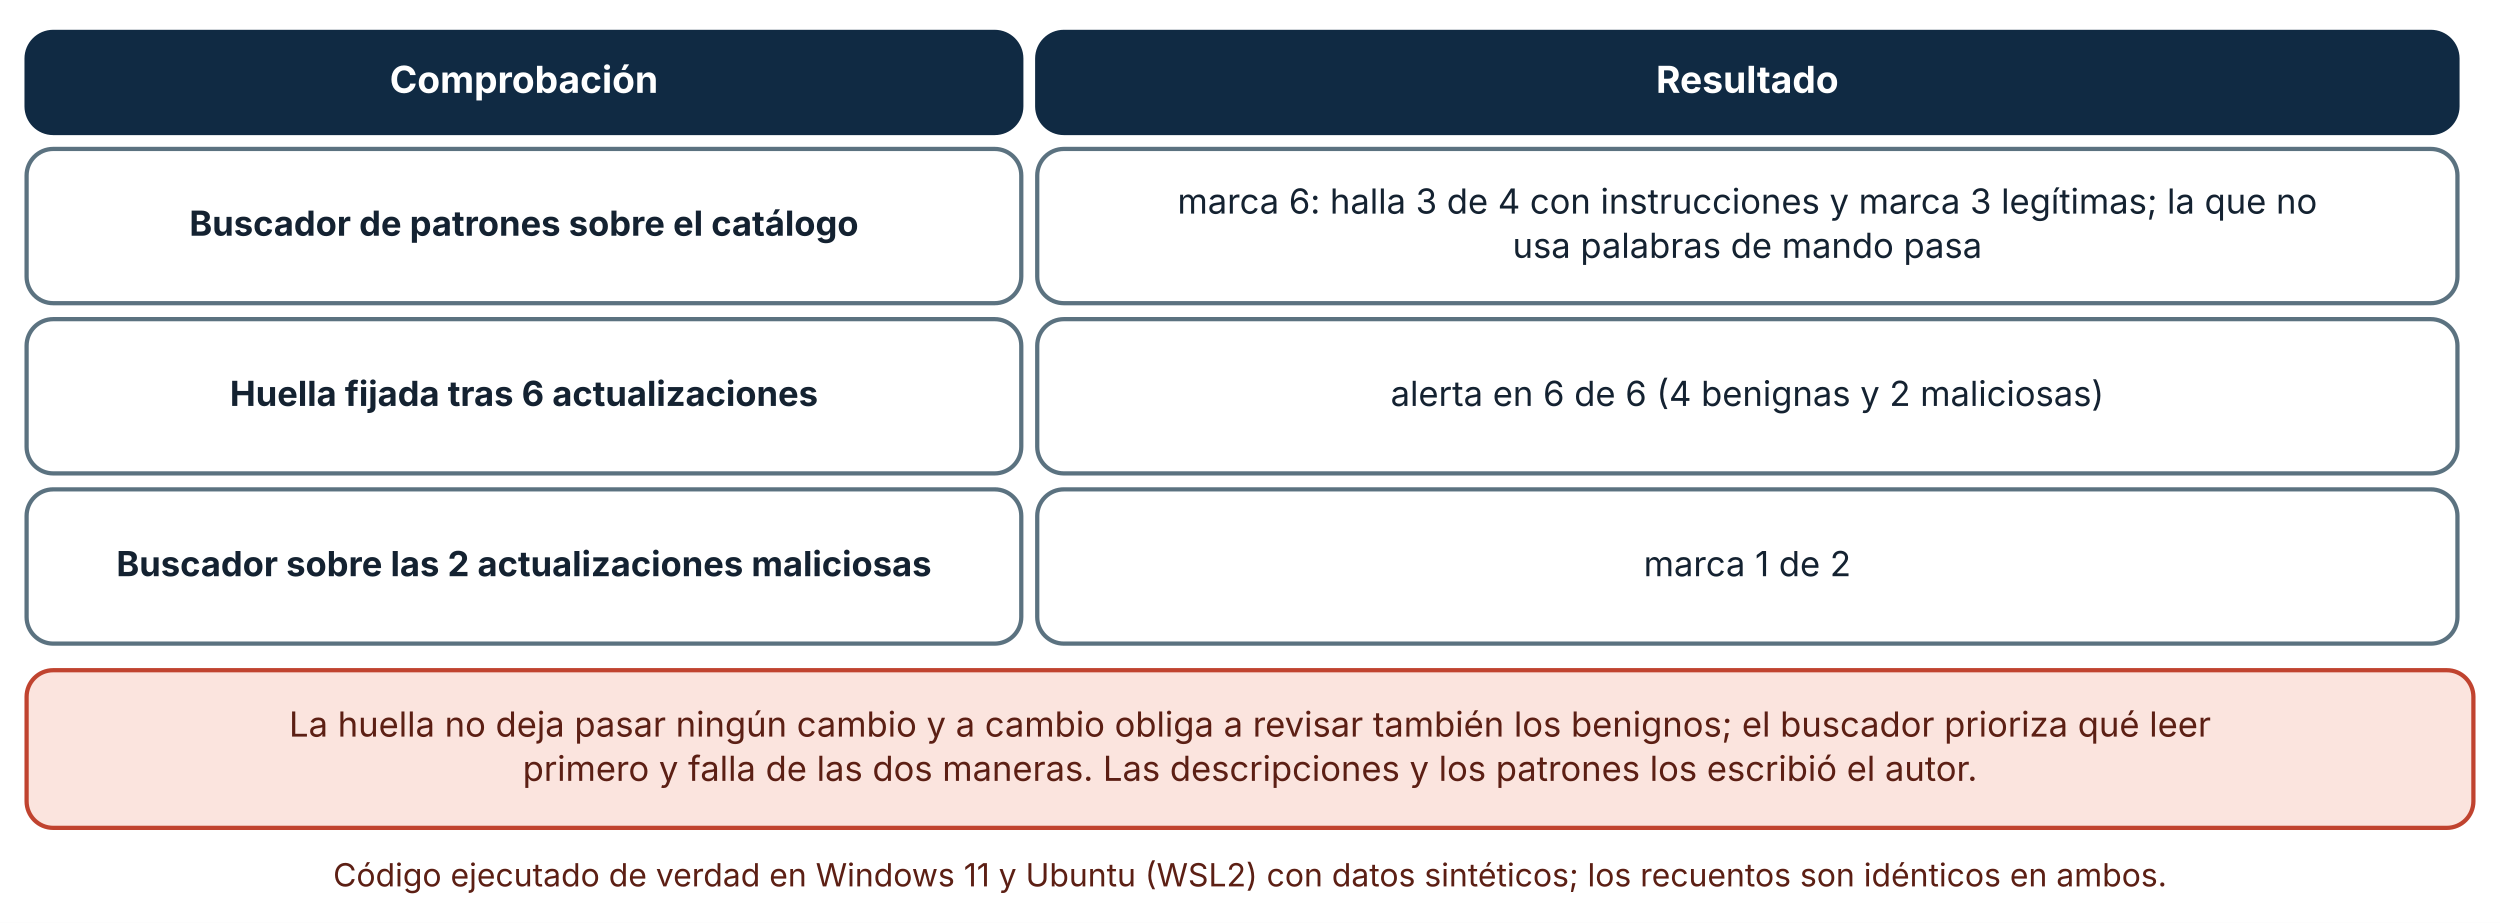
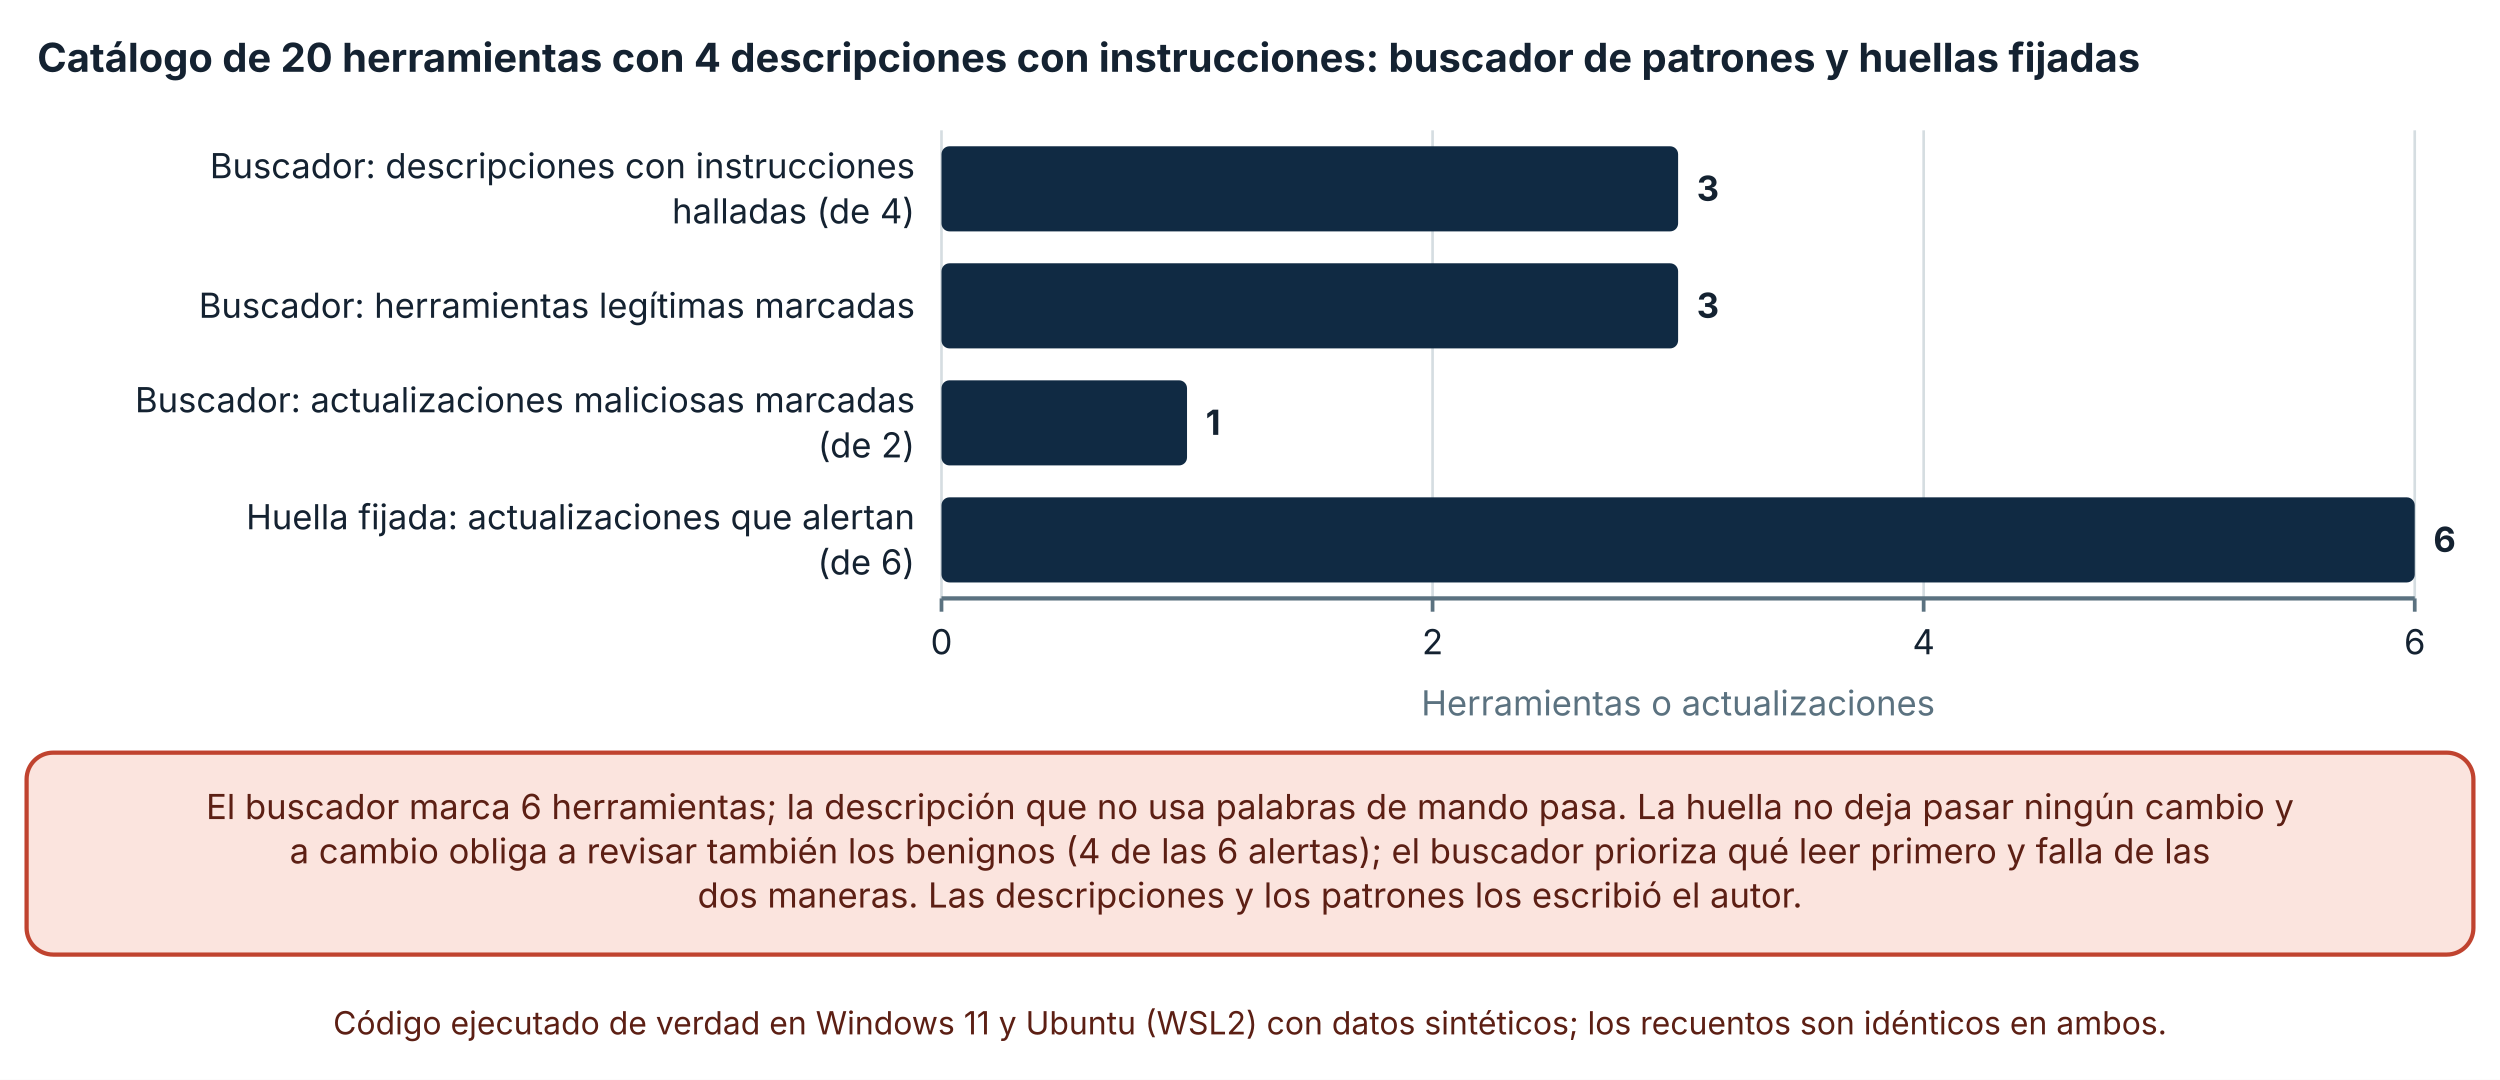
- <svg xmlns="http://www.w3.org/2000/svg" viewBox="0 0 940 347" width="940" height="347" role="img" aria-labelledby="t d" font-family="Inter, 'Segoe UI', system-ui, -apple-system, sans-serif">
+ <svg xmlns="http://www.w3.org/2000/svg" viewBox="0 0 940 406" width="940" height="406" role="img" aria-labelledby="t d" font-family="Inter, 'Segoe UI', system-ui, -apple-system, sans-serif">
  <defs>
    <marker id="arrow" viewBox="0 0 10 10" refX="9" refY="5" markerWidth="8" markerHeight="8" orient="auto-start-reverse">
      <path d="M0,0 L10,5 L0,10 z" fill="#32505f" />
    </marker>
    <marker id="arrow-coral" viewBox="0 0 10 10" refX="9" refY="5" markerWidth="8" markerHeight="8" orient="auto-start-reverse">
      <path d="M0,0 L10,5 L0,10 z" fill="#c0432f" />
    </marker>
  </defs>
-   <rect width="940" height="347" fill="#ffffff" />
-   <rect x="10" y="12" width="374" height="38" rx="10" fill="#102a43" stroke="#102a43" stroke-width="1.6" />
-   <text x="197" y="34.92" font-size="14" text-anchor="middle" font-weight="700" fill="#ffffff">
-     <tspan x="197" dy="0">Comprobación</tspan>
+   <rect width="940" height="406" fill="#ffffff" />
+   <text x="14" y="27" font-size="15" text-anchor="start" font-weight="700" fill="#142231">
+     <tspan x="14" dy="0">Catálogo de 20 herramientas con 4 descripciones con instrucciones: buscador de patrones y huellas fijadas</tspan>
  </text>
-   <rect x="390" y="12" width="534" height="38" rx="10" fill="#102a43" stroke="#102a43" stroke-width="1.6" />
-   <text x="657" y="34.92" font-size="14" text-anchor="middle" font-weight="700" fill="#ffffff">
-     <tspan x="657" dy="0">Resultado</tspan>
+   <line x1="354" y1="49" x2="354" y2="225" stroke="#d5dde1" stroke-width="1" />
+   <line x1="354" y1="225" x2="354" y2="230" stroke="#5b7280" stroke-width="1.4" />
+   <text x="354" y="246" font-size="13" text-anchor="middle" font-weight="400" fill="#142231">
+     <tspan x="354" dy="0">0</tspan>
  </text>
-   <rect x="10" y="56" width="374" height="58" rx="10" fill="#ffffff" stroke="#5b7280" stroke-width="1.6" />
-   <text x="197" y="88.64" font-size="13" text-anchor="middle" font-weight="700" fill="#142231">
-     <tspan x="197" dy="0">Buscador de patrones sobre el catálogo</tspan>
+   <line x1="538.647" y1="49" x2="538.647" y2="225" stroke="#d5dde1" stroke-width="1" />
+   <line x1="538.647" y1="225" x2="538.647" y2="230" stroke="#5b7280" stroke-width="1.4" />
+   <text x="538.647" y="246" font-size="13" text-anchor="middle" font-weight="400" fill="#142231">
+     <tspan x="538.647" dy="0">2</tspan>
  </text>
-   <rect x="390" y="56" width="534" height="58" rx="10" fill="#ffffff" stroke="#5b7280" stroke-width="1.6" />
-   <text x="657" y="80.32" font-size="13" text-anchor="middle" font-weight="400" fill="#142231">
-     <tspan x="657" dy="0">marca 6: halla 3 de 4 con instrucciones y marca 3 legítimas; la que no</tspan>
+   <line x1="723.293" y1="49" x2="723.293" y2="225" stroke="#d5dde1" stroke-width="1" />
+   <line x1="723.293" y1="225" x2="723.293" y2="230" stroke="#5b7280" stroke-width="1.4" />
+   <text x="723.293" y="246" font-size="13" text-anchor="middle" font-weight="400" fill="#142231">
+     <tspan x="723.293" dy="0">4</tspan>
  </text>
-   <text x="657" y="96.96" font-size="13" text-anchor="middle" font-weight="400" fill="#142231">
-     <tspan x="657" dy="0">usa palabras de mando pasa</tspan>
+   <line x1="907.94" y1="49" x2="907.94" y2="225" stroke="#d5dde1" stroke-width="1" />
+   <line x1="907.94" y1="225" x2="907.94" y2="230" stroke="#5b7280" stroke-width="1.4" />
+   <text x="907.94" y="246" font-size="13" text-anchor="middle" font-weight="400" fill="#142231">
+     <tspan x="907.94" dy="0">6</tspan>
  </text>
-   <rect x="10" y="120" width="374" height="58" rx="10" fill="#ffffff" stroke="#5b7280" stroke-width="1.6" />
-   <text x="197" y="152.64" font-size="13" text-anchor="middle" font-weight="700" fill="#142231">
-     <tspan x="197" dy="0">Huella fijada tras 6 actualizaciones</tspan>
+   <line x1="354" y1="225" x2="907.94" y2="225" stroke="#5b7280" stroke-width="1.6" />
+   <text x="344" y="67" font-size="13" text-anchor="end" font-weight="400" fill="#142231">
+     <tspan x="344" dy="0">Buscador: descripciones con instrucciones</tspan>
  </text>
-   <rect x="390" y="120" width="534" height="58" rx="10" fill="#ffffff" stroke="#5b7280" stroke-width="1.6" />
-   <text x="657" y="152.64" font-size="13" text-anchor="middle" font-weight="400" fill="#142231">
-     <tspan x="657" dy="0">alerta en 6 de 6 (4 benignas y 2 maliciosas)</tspan>
+   <text x="344" y="84" font-size="13" text-anchor="end" font-weight="400" fill="#142231">
+     <tspan x="344" dy="0">halladas (de 4)</tspan>
  </text>
-   <rect x="10" y="184" width="374" height="58" rx="10" fill="#ffffff" stroke="#5b7280" stroke-width="1.6" />
-   <text x="197" y="216.64" font-size="13" text-anchor="middle" font-weight="700" fill="#142231">
-     <tspan x="197" dy="0">Buscador sobre las 2 actualizaciones maliciosas</tspan>
+   <text x="344" y="119.5" font-size="13" text-anchor="end" font-weight="400" fill="#142231">
+     <tspan x="344" dy="0">Buscador: herramientas legítimas marcadas</tspan>
  </text>
-   <rect x="390" y="184" width="534" height="58" rx="10" fill="#ffffff" stroke="#5b7280" stroke-width="1.6" />
-   <text x="657" y="216.64" font-size="13" text-anchor="middle" font-weight="400" fill="#142231">
-     <tspan x="657" dy="0">marca 1 de 2</tspan>
+   <text x="344" y="155" font-size="13" text-anchor="end" font-weight="400" fill="#142231">
+     <tspan x="344" dy="0">Buscador: actualizaciones maliciosas marcadas</tspan>
  </text>
-   <rect x="10" y="252" width="920" height="59.28" rx="10" fill="#fbe4de" stroke="#c0432f" stroke-width="1.6" />
-   <text x="470" y="276.96" font-size="13" text-anchor="middle" font-weight="400" fill="#5c1f14">
-     <tspan x="470" dy="0">La huella no deja pasar ningún cambio y a cambio obliga a revisar también los benignos; el buscador prioriza qué leer</tspan>
+   <text x="344" y="172" font-size="13" text-anchor="end" font-weight="400" fill="#142231">
+     <tspan x="344" dy="0">(de 2)</tspan>
  </text>
-   <text x="470" y="293.6" font-size="13" text-anchor="middle" font-weight="400" fill="#5c1f14">
-     <tspan x="470" dy="0">primero y falla de las dos maneras. Las descripciones y los patrones los escribió el autor.</tspan>
+   <text x="344" y="199" font-size="13" text-anchor="end" font-weight="400" fill="#142231">
+     <tspan x="344" dy="0">Huella fijada: actualizaciones que alertan</tspan>
  </text>
-   <text x="470" y="333.28" font-size="12" text-anchor="middle" font-weight="400" fill="#5c1f14">
+   <text x="344" y="216" font-size="13" text-anchor="end" font-weight="400" fill="#142231">
+     <tspan x="344" dy="0">(de 6)</tspan>
+   </text>
+   <rect x="354" y="55" width="276.97" height="32" rx="3" fill="#102a43" />
+   <text x="637.97" y="75.5" font-size="13" text-anchor="start" font-weight="700" fill="#142231">
+     <tspan x="637.97" dy="0">3</tspan>
+   </text>
+   <rect x="354" y="99" width="276.97" height="32" rx="3" fill="#102a43" />
+   <text x="637.97" y="119.5" font-size="13" text-anchor="start" font-weight="700" fill="#142231">
+     <tspan x="637.97" dy="0">3</tspan>
+   </text>
+   <rect x="354" y="143" width="92.323" height="32" rx="3" fill="#102a43" />
+   <text x="453.323" y="163.5" font-size="13" text-anchor="start" font-weight="700" fill="#142231">
+     <tspan x="453.323" dy="0">1</tspan>
+   </text>
+   <rect x="354" y="187" width="553.94" height="32" rx="3" fill="#102a43" />
+   <text x="914.94" y="207.5" font-size="13" text-anchor="start" font-weight="700" fill="#142231">
+     <tspan x="914.94" dy="0">6</tspan>
+   </text>
+   <text x="630.97" y="269" font-size="13" text-anchor="middle" font-weight="400" fill="#5b7280">
+     <tspan x="630.97" dy="0">Herramientas o actualizaciones</tspan>
+   </text>
+   <rect x="10" y="283" width="920" height="75.92" rx="10" fill="#fbe4de" stroke="#c0432f" stroke-width="1.6" />
+   <text x="470" y="307.96" font-size="13" text-anchor="middle" font-weight="400" fill="#5c1f14">
+     <tspan x="470" dy="0">El buscador marca 6 herramientas; la descripción que no usa palabras de mando pasa. La huella no deja pasar ningún cambio y</tspan>
+   </text>
+   <text x="470" y="324.6" font-size="13" text-anchor="middle" font-weight="400" fill="#5c1f14">
+     <tspan x="470" dy="0">a cambio obliga a revisar también los benignos (4 de las 6 alertas); el buscador prioriza qué leer primero y falla de las</tspan>
+   </text>
+   <text x="470" y="341.24" font-size="13" text-anchor="middle" font-weight="400" fill="#5c1f14">
+     <tspan x="470" dy="0">dos maneras. Las descripciones y los patrones los escribió el autor.</tspan>
+   </text>
+   <text x="470" y="388.92" font-size="12" text-anchor="middle" font-weight="400" fill="#5c1f14">
    <tspan x="470" dy="0">Código ejecutado de verdad en Windows 11 y Ubuntu (WSL2) con datos sintéticos; los recuentos son idénticos en ambos.</tspan>
  </text>
</svg>
